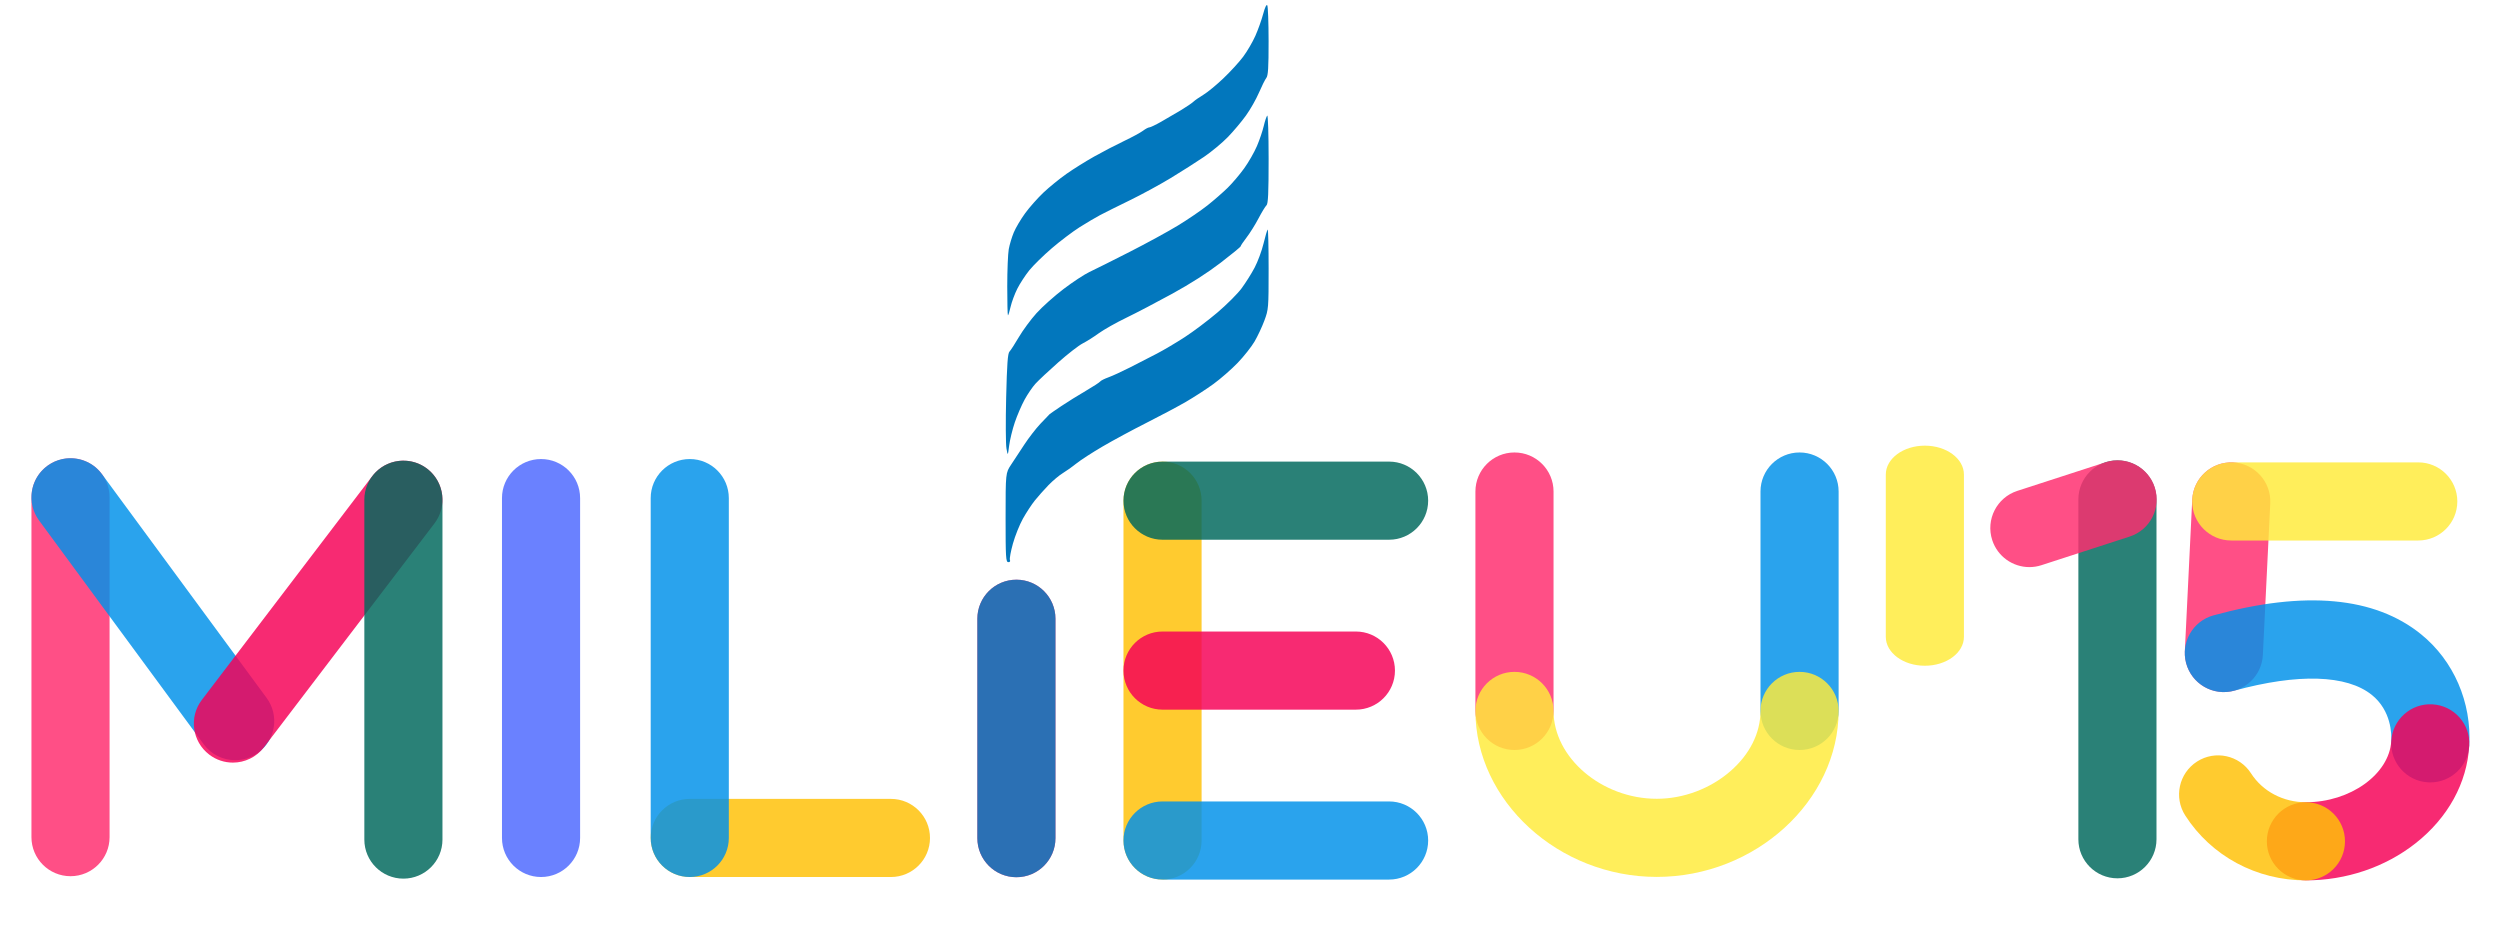
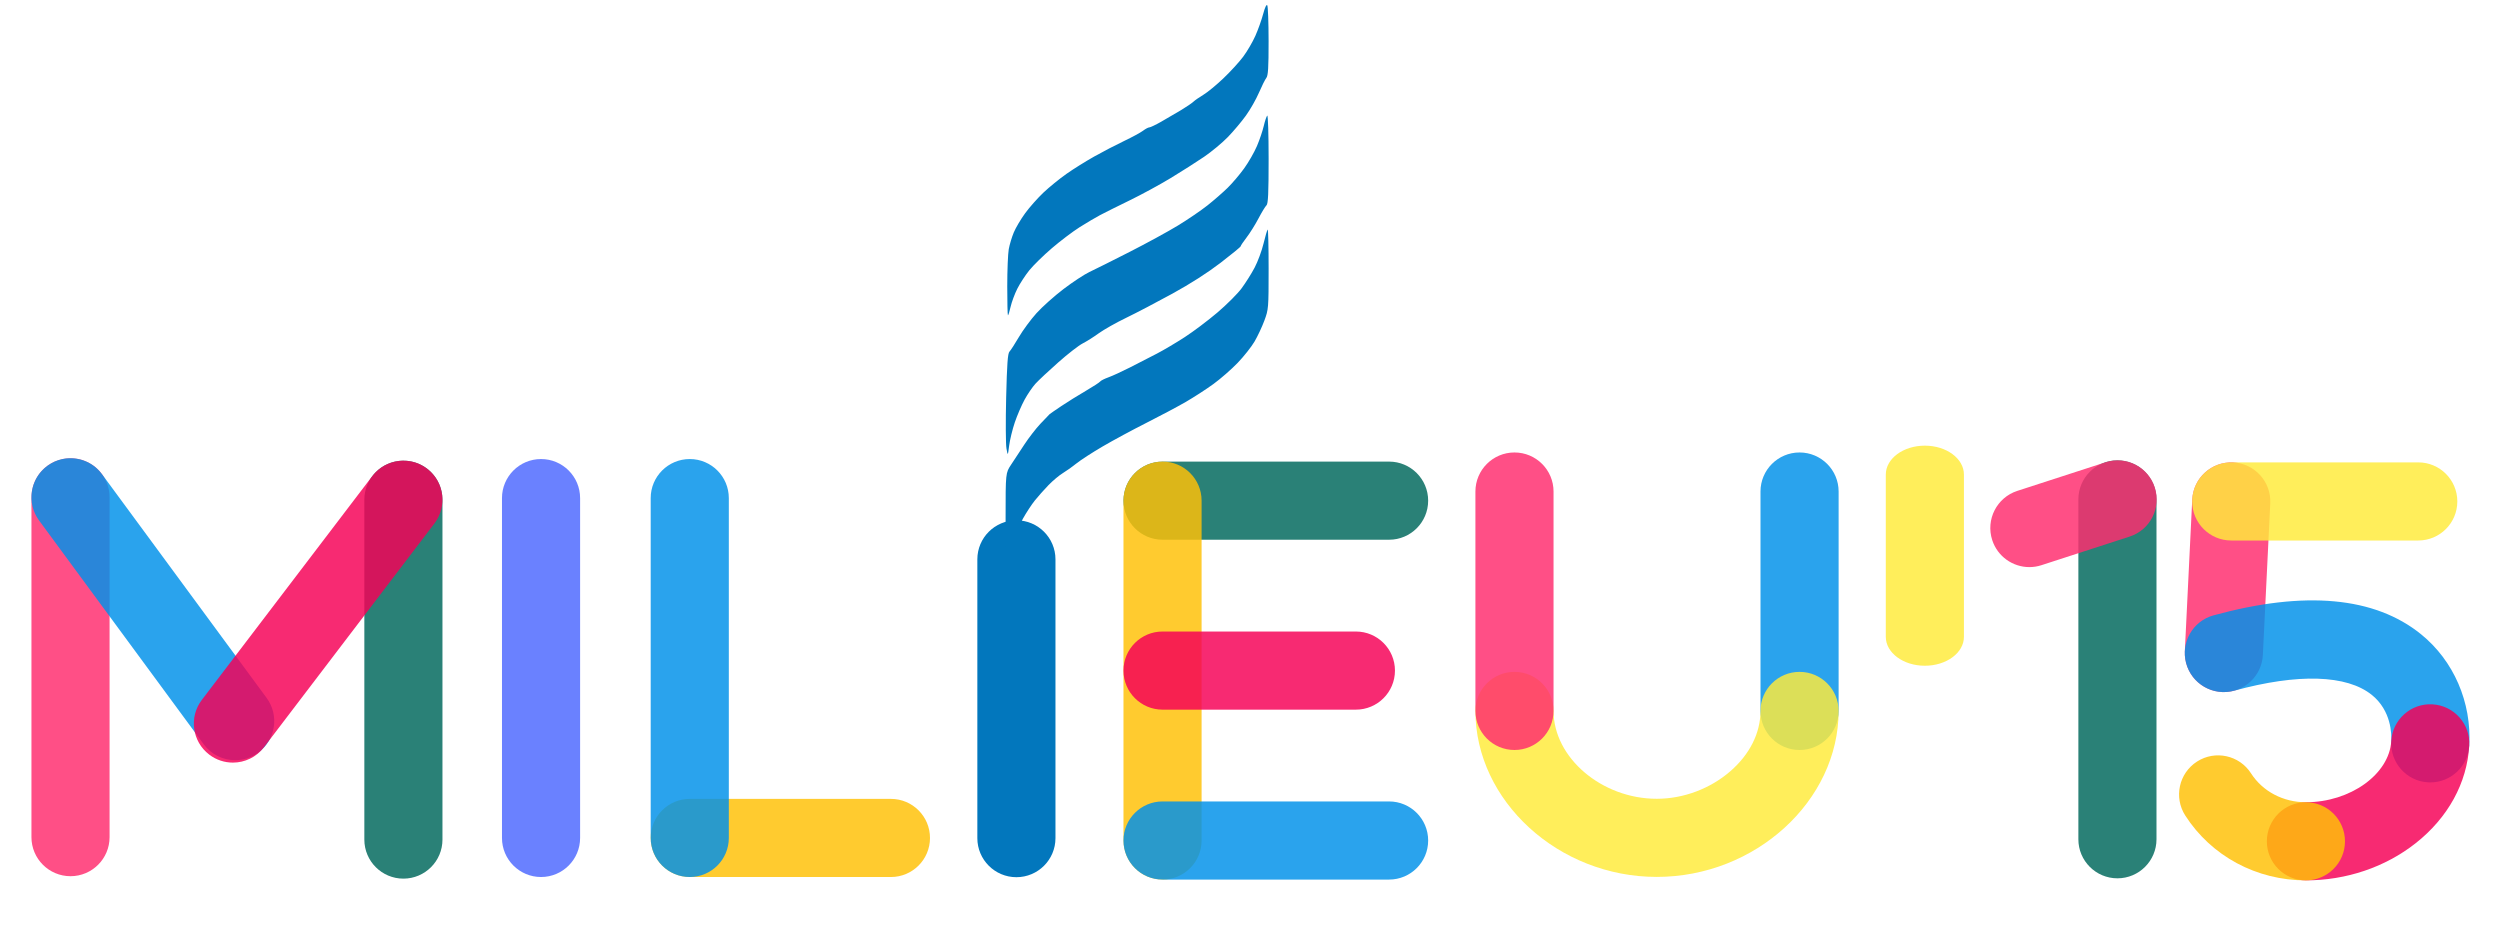
- <svg xmlns="http://www.w3.org/2000/svg" xmlns:ns1="http://www.openswatchbook.org/uri/2009/osb" xmlns:xlink="http://www.w3.org/1999/xlink" width="1600" height="600" id="svg6325" version="1.1">
-   <defs id="defs6327">
-     <linearGradient id="linearGradient5686" ns1:paint="solid">
-       <stop style="stop-color:#ffffff;stop-opacity:1;" offset="0" id="stop5688" />
-     </linearGradient>
-     <linearGradient id="linearGradient4032" ns1:paint="solid">
-       <stop style="stop-color:#ffffff;stop-opacity:1;" offset="0" id="stop4034" />
-     </linearGradient>
-     <linearGradient id="linearGradient3978" ns1:paint="solid">
-       <stop style="stop-color:#000000;stop-opacity:0.433;" offset="0" id="stop3980" />
-     </linearGradient>
-     <linearGradient id="linearGradient5369" ns1:paint="solid">
-       <stop style="stop-color:#000000;stop-opacity:1;" offset="0" id="stop5371" />
-     </linearGradient>
-     <linearGradient id="linearGradient4717">
-       <stop style="stop-color:#000000;stop-opacity:1;" offset="0" id="stop4719" />
-       <stop style="stop-color:#000000;stop-opacity:0;" offset="1" id="stop4721" />
-     </linearGradient>
-     <linearGradient xlink:href="#linearGradient4032" id="linearGradient4036" x1="720.466" y1="879.98" x2="770.466" y2="879.98" gradientUnits="userSpaceOnUse" />
-     <linearGradient xlink:href="#linearGradient4032" id="linearGradient4038" x1="720.466" y1="879.98" x2="894.216" y2="879.98" gradientUnits="userSpaceOnUse" />
-     <linearGradient xlink:href="#linearGradient4032" id="linearGradient4040" x1="720.466" y1="771.23" x2="915.466" y2="771.23" gradientUnits="userSpaceOnUse" />
-     <linearGradient xlink:href="#linearGradient4032" id="linearGradient4042" x1="720.466" y1="988.73" x2="915.466" y2="988.73" gradientUnits="userSpaceOnUse" />
-     <linearGradient xlink:href="#linearGradient4032" id="linearGradient4044" x1="20.127" y1="879.38" x2="70.127" y2="879.38" gradientUnits="userSpaceOnUse" />
-     <linearGradient xlink:href="#linearGradient4032" id="linearGradient4046" x1="20.126" y1="842.252" x2="175.516" y2="842.252" gradientUnits="userSpaceOnUse" />
-     <linearGradient xlink:href="#linearGradient4032" id="linearGradient4048" x1="125.513" y1="842.252" x2="284.623" y2="842.252" gradientUnits="userSpaceOnUse" />
-     <linearGradient xlink:href="#linearGradient4032" id="linearGradient4050" x1="234.622" y1="879.38" x2="284.622" y2="879.38" gradientUnits="userSpaceOnUse" />
-     <linearGradient xlink:href="#linearGradient4032" id="linearGradient4052" x1="322.711" y1="878.345" x2="372.711" y2="878.345" gradientUnits="userSpaceOnUse" />
-     <linearGradient xlink:href="#linearGradient4032" id="linearGradient4054" x1="417.89" y1="987.095" x2="596.64" y2="987.095" gradientUnits="userSpaceOnUse" />
-     <linearGradient xlink:href="#linearGradient4032" id="linearGradient4056" x1="417.89" y1="878.345" x2="467.89" y2="878.345" gradientUnits="userSpaceOnUse" />
-     <linearGradient xlink:href="#linearGradient4032" id="linearGradient4058" x1="1128.163" y1="835.594" x2="1178.163" y2="835.594" gradientUnits="userSpaceOnUse" />
-     <linearGradient xlink:href="#linearGradient4032" id="linearGradient4060" x1="945.713" y1="835.594" x2="995.713" y2="835.594" gradientUnits="userSpaceOnUse" />
-     <linearGradient xlink:href="#linearGradient4032" id="linearGradient4062" x1="945.712" y1="946.415" x2="1178.162" y2="946.415" gradientUnits="userSpaceOnUse" />
-     <linearGradient xlink:href="#linearGradient4032" id="linearGradient4064" x1="1331.599" y1="879.182" x2="1381.599" y2="879.182" gradientUnits="userSpaceOnUse" />
-     <linearGradient xlink:href="#linearGradient4032" id="linearGradient4066" x1="1275.242" y1="779.589" x2="1381.723" y2="779.589" gradientUnits="userSpaceOnUse" />
-     <linearGradient xlink:href="#linearGradient4032" id="linearGradient4068" x1="1399.706" y1="820.233" x2="1454.444" y2="820.233" gradientUnits="userSpaceOnUse" />
-     <linearGradient xlink:href="#linearGradient4032" id="linearGradient4070" x1="1404.443" y1="771.726" x2="1574.13" y2="771.726" gradientUnits="userSpaceOnUse" />
-     <linearGradient xlink:href="#linearGradient4032" id="linearGradient4072" x1="1399.7" y1="893.299" x2="1581.912" y2="893.299" gradientUnits="userSpaceOnUse" />
-     <linearGradient xlink:href="#linearGradient4032" id="linearGradient4074" x1="1452.231" y1="957.893" x2="1581.806" y2="957.893" gradientUnits="userSpaceOnUse" />
-     <linearGradient xlink:href="#linearGradient4032" id="linearGradient4076" x1="1396.048" y1="974.24" x2="1502.231" y2="974.24" gradientUnits="userSpaceOnUse" />
-     <linearGradient xlink:href="#linearGradient4032" id="linearGradient4078" x1="1208.356" y1="806.453" x2="1258.356" y2="806.453" gradientUnits="userSpaceOnUse" />
-     <linearGradient xlink:href="#linearGradient4032" id="linearGradient4080" x1="626.944" y1="917.017" x2="676.944" y2="917.017" gradientUnits="userSpaceOnUse" />
-     <linearGradient xlink:href="#linearGradient4032" id="linearGradient4082" x1="626.944" y1="917.017" x2="676.944" y2="917.017" gradientUnits="userSpaceOnUse" />
-     <linearGradient xlink:href="#linearGradient4032" id="linearGradient4084" x1="643.583" y1="633.87" x2="811.917" y2="633.87" gradientUnits="userSpaceOnUse" />
-     <radialGradient xlink:href="#linearGradient4717" id="radialGradient3071" gradientUnits="userSpaceOnUse" gradientTransform="matrix(1,0,0,2.118581,-1.444444,-1024.202)" cx="651.944" cy="917.017" fx="651.944" fy="917.017" r="62.766" />
-   </defs>
-   <g id="layer1" transform="translate(0,-452.3622)">
-     <path d="m 744.022,1015.286 c -13.808,0 -25,-11.193 -25,-25 l 0,-217.5 c 0,-13.807 11.193,-25 25,-25 13.807,0 25,11.193 25,25 l 0,217.5 c 0,13.807 -11.193,25 -25,25" style="fill:#ffc107;fill-opacity:0.834;fill-rule:nonzero;stroke:#000000;stroke-width:0;stroke-linejoin:round;stroke-miterlimit:4;stroke-opacity:1;stroke-dasharray:none" id="path106" />
-     <path d="m 867.772,906.536 -123.75,0 c -13.807,0 -25,-11.193 -25,-25 0,-13.807 11.193,-25 25,-25 l 123.75,0 c 13.807,0 25,11.193 25,25 0,13.807 -11.193,25 -25,25" style="fill:#f50057;fill-opacity:0.834;fill-rule:nonzero;stroke:#000000;stroke-width:0;stroke-linejoin:round;stroke-miterlimit:4;stroke-opacity:1;stroke-dasharray:none" id="path154" />
-     <path d="m 889.022,797.786 -145,0 c -13.807,0 -25,-11.193 -25,-25 0,-13.807 11.193,-25 25,-25 l 145,0 c 13.807,0 25,11.193 25,25 0,13.807 -11.193,25 -25,25" style="fill:#00695c;fill-opacity:0.834;fill-rule:nonzero;stroke:#000000;stroke-width:0;stroke-linejoin:round;stroke-miterlimit:4;stroke-opacity:1;stroke-dasharray:none" id="path122" />
-     <path d="m 889.022,1015.286 -145,0 c -13.807,0 -25,-11.193 -25,-25 0,-13.807 11.193,-25 25,-25 l 145,0 c 13.807,0 25,11.193 25,25 0,13.807 -11.193,25 -25,25" style="fill:#0091ea;fill-opacity:0.834;fill-rule:nonzero;stroke:#000000;stroke-width:0;stroke-linejoin:round;stroke-miterlimit:4;stroke-opacity:1;stroke-dasharray:none" id="path138" />
-     <path d="m 45.127,1013.13 c -13.807,0 -25,-11.193 -25,-25 l 0,-217.5 c 0,-13.807 11.193,-25 25,-25 13.807,0 25,11.193 25,25 l 0,217.5 c 0,13.807 -11.193,25 -25,25" style="fill:#ff2d6f;fill-opacity:0.834;fill-rule:nonzero;stroke:#000000;opacity:1;stroke-opacity:1;stroke-width:0;stroke-miterlimit:4;stroke-dasharray:none;stroke-linejoin:round" id="path802" />
-     <path d="m 150.534,938.876 c -7.68,0 -15.256,-3.525 -20.156,-10.185 L 24.99,785.446 c -8.181,-11.123 -5.799,-26.771 5.321,-34.953 11.124,-8.182 26.77,-5.801 34.952,5.321 l 105.388,143.244 c 8.182,11.123 5.799,26.771 -5.321,34.953 -4.461,3.283 -9.652,4.865 -14.796,4.865" style="fill:#0091ea;fill-opacity:0.834;fill-rule:nonzero;stroke:#000000;opacity:1;stroke-opacity:1;stroke-width:0;stroke-miterlimit:4;stroke-dasharray:none;stroke-linejoin:round" id="path766" />
-     <path d="m 149.052,940.432 c -5.282,0 -10.604,-1.666 -15.13,-5.114 -10.984,-8.365 -13.106,-24.052 -4.74,-35.036 L 238.291,757.038 c 8.364,-10.986 24.051,-13.106 35.036,-4.74 10.982,8.366 13.105,24.052 4.739,35.036 L 168.958,930.578 c -4.919,6.459 -12.37,9.854 -19.906,9.854" style="fill:#f50057;fill-opacity:0.834;fill-rule:nonzero;stroke:#000000;stroke-width:0;stroke-linejoin:round;stroke-miterlimit:4;stroke-opacity:1;stroke-dasharray:none" id="path770" />
-     <path d="m 258.178,1014.686 c -13.807,0 -25,-11.193 -25,-25 l 0,-217.5 c 0,-13.807 11.193,-25 25,-25 13.807,0 25,11.193 25,25 l 0,217.5 c 0,13.807 -11.193,25 -25,25" style="fill:#00695c;fill-opacity:0.834;fill-rule:nonzero;stroke:#000000;stroke-width:0;stroke-linejoin:round;stroke-miterlimit:4;stroke-opacity:1;stroke-dasharray:none" id="path786" />
-     <path d="m 346.267,1013.651 c -13.807,0 -25,-11.193 -25,-25 l 0,-217.5 c 0,-13.807 11.193,-25 25,-25 13.807,0 25,11.193 25,25 l 0,217.5 c 0,13.807 -11.193,25 -25,25" style="fill:#4d69ff;fill-opacity:0.834;fill-rule:nonzero;stroke:#000000;stroke-width:0;stroke-linejoin:round;stroke-miterlimit:4;stroke-opacity:1;stroke-dasharray:none" id="path1122" />
-     <path d="m 570.196,1013.651 -128.75,0 c -13.807,0 -25,-11.193 -25,-25 0,-13.807 11.193,-25 25,-25 l 128.75,0 c 13.807,0 25,11.193 25,25 0,13.807 -11.193,25 -25,25" style="fill:#ffc107;fill-opacity:0.834;fill-rule:nonzero;stroke:#000000;stroke-width:0;stroke-linejoin:round;stroke-miterlimit:4;stroke-opacity:1;stroke-dasharray:none" id="path1202" />
-     <path d="m 441.446,1013.651 c -13.807,0 -25,-11.193 -25,-25 l 0,-217.5 c 0,-13.807 11.193,-25 25,-25 13.807,0 25,11.193 25,25 l 0,217.5 c 0,13.807 -11.193,25 -25,25" style="fill:#0091ea;fill-opacity:0.834;fill-rule:nonzero;stroke:#000000;stroke-width:0;stroke-linejoin:round;stroke-miterlimit:4;stroke-opacity:1;stroke-dasharray:none" id="path1186" />
-     <path d="m 1151.718,932.358 c -13.807,0 -25,-11.193 -25,-25 l 0,-140.417 c 0,-13.807 11.193,-25 25,-25 13.807,0 25,11.192 25,25 l 0,140.417 c 0,13.807 -11.193,25 -25,25" style="fill:#0091ea;fill-opacity:0.834;fill-rule:nonzero;stroke:#000000;stroke-width:0;stroke-linejoin:round;stroke-miterlimit:4;stroke-opacity:1;stroke-dasharray:none" id="path1470" />
-     <path d="m 969.268,932.358 c -13.808,0 -25,-11.193 -25,-25 l 0,-140.417 c 0,-13.807 11.192,-25 25,-25 13.807,0 25,11.192 25,25 l 0,140.417 c 0,13.807 -11.193,25 -25,25" style="fill:#ff2d6f;fill-opacity:0.834;fill-rule:nonzero;stroke:#000000;stroke-width:0;stroke-linejoin:round;stroke-miterlimit:4;stroke-opacity:1;stroke-dasharray:none" id="path1454" />
-     <path d="m 1060.328,1013.584 c -62.911,0 -116.06,-48.645 -116.06,-106.225 0,-13.807 11.193,-25 25,-25 13.807,0 25,11.193 25,25 0,29.951 30.87,56.225 66.06,56.225 17.038,0 34.211,-6.435 47.116,-17.656 12.43,-10.807 19.274,-24.505 19.274,-38.569 0,-13.807 11.193,-25 25,-25 13.807,0 25,11.193 25,25 0,57.58 -53.3,106.225 -116.39,106.225" style="fill:#ffeb3b;fill-opacity:0.834;fill-rule:nonzero;stroke:#000000;stroke-width:0;stroke-linejoin:round;stroke-miterlimit:4;stroke-opacity:1;stroke-dasharray:none" id="path1486" />
-     <path d="m 1355.154,1014.488 c -13.807,0 -25,-11.193 -25,-25 l 0,-217.5 c 0,-13.807 11.193,-25 25,-25 13.807,0 25,11.193 25,25 l 0,217.5 c 0,13.807 -11.193,25 -25,25" style="fill:#00695c;fill-opacity:0.834;fill-rule:nonzero;stroke:#000000;stroke-width:0;stroke-linejoin:round;stroke-miterlimit:4;stroke-opacity:1;stroke-dasharray:none" id="path1806" />
-     <path d="m 1298.799,815.311 c -10.544,0 -20.346,-6.724 -23.776,-17.294 -4.259,-13.134 2.935,-27.234 16.067,-31.494 l 56.468,-18.316 c 13.133,-4.263 27.234,2.935 31.494,16.067 4.26,13.134 -2.934,27.234 -16.067,31.494 l -56.468,18.316 c -2.561,0.831 -5.162,1.226 -7.718,1.226" style="fill:#ff2d6f;fill-opacity:0.834;fill-rule:nonzero;stroke:#000000;stroke-width:0;stroke-linejoin:round;stroke-miterlimit:4;stroke-opacity:1;stroke-dasharray:none" id="path1834" />
-     <path d="m 1423.283,895.297 c -0.412,0 -0.824,-0.01 -1.24,-0.029 -13.79,-0.674 -24.424,-12.399 -23.751,-26.191 l 4.736,-97.015 c 0.674,-13.79 12.402,-24.419 26.19,-23.751 13.79,0.674 24.424,12.399 23.751,26.19 l -4.736,97.016 c -0.654,13.374 -11.704,23.78 -24.95,23.78" style="fill:#ff2d6f;fill-opacity:0.834;fill-rule:nonzero;stroke:#000000;stroke-width:0;stroke-linejoin:round;stroke-miterlimit:4;stroke-opacity:1;stroke-dasharray:none" id="path1934" />
-     <path d="m 1547.686,798.282 -119.688,0 c -13.807,0 -25,-11.193 -25,-25 0,-13.807 11.193,-25 25,-25 l 119.688,0 c 13.807,0 25,11.193 25,25 0,13.807 -11.193,25 -25,25" style="fill:#ffeb3b;fill-opacity:0.834;fill-rule:nonzero;stroke:#000000;stroke-width:0;stroke-linejoin:round;stroke-miterlimit:4;stroke-opacity:1;stroke-dasharray:none" id="path1950" />
-     <path d="m 1555.385,953.1 c -0.49,0 -0.98,-0.015 -1.476,-0.044 -13.783,-0.802 -24.306,-12.626 -23.504,-26.409 0.253,-4.36 0.109,-19.371 -12.394,-29.499 -15.992,-12.954 -47.295,-13.928 -88.146,-2.739 -13.31,3.645 -27.067,-4.192 -30.715,-17.51 -3.646,-13.316 4.192,-27.067 17.51,-30.715 58.451,-16.008 103.139,-11.931 132.821,12.11 20.921,16.945 32.447,43.583 30.837,71.256 -0.772,13.289 -11.791,23.549 -24.934,23.549" style="fill:#0091ea;fill-opacity:0.834;fill-rule:nonzero;stroke:#000000;stroke-width:0;stroke-linejoin:round;stroke-miterlimit:4;stroke-opacity:1;stroke-dasharray:none" id="path1966" />
-     <path d="m 1475.786,1015.8 c -13.807,0 -25,-11.193 -25,-25 0,-13.807 11.193,-25 25,-25 28.369,0 53.381,-17.931 54.617,-39.155 0.804,-13.785 12.651,-24.325 26.411,-23.504 13.785,0.804 24.308,12.629 23.504,26.411 -1.395,23.956 -13.591,46.153 -34.34,62.499 -19.439,15.315 -44.367,23.749 -70.192,23.749" style="fill:#f50057;fill-opacity:0.834;fill-rule:nonzero;stroke:#000000;stroke-width:0;stroke-linejoin:round;stroke-miterlimit:4;stroke-opacity:1;stroke-dasharray:none" id="path1982" />
-     <path d="m 1475.786,1015.8 c -31.649,0 -60.513,-15.51 -77.211,-41.49 -7.464,-11.615 -4.1,-27.082 7.515,-34.549 11.615,-7.463 27.082,-4.1 34.549,7.515 7.454,11.599 20.593,18.524 35.148,18.524 13.807,0 25,11.193 25,25 0,13.807 -11.193,25 -25,25" style="fill:#ffc107;fill-opacity:0.834;fill-rule:nonzero;stroke:#000000;stroke-width:0;stroke-linejoin:round;stroke-miterlimit:4;stroke-opacity:1;stroke-dasharray:none" id="path1998" />
-     <path d="m 1231.912,878.436 c -13.807,0 -25,-8.279 -25,-18.493 l 0,-103.869 c 0,-10.214 11.193,-18.493 25,-18.493 13.807,0 25,8.279 25,18.493 l 0,103.869 c 0,10.214 -11.193,18.493 -25,18.493" style="fill:#ffeb3b;fill-opacity:0.834;fill-rule:nonzero;stroke:#000000;stroke-width:0;stroke-linejoin:round;stroke-miterlimit:4;stroke-opacity:1;stroke-dasharray:none" id="path1470-0" />
-     <path d="m 650.5,1013.781 c -13.807,0 -25,-11.193 -25,-25 l 0,-140.418 c 0,-13.807 11.193,-25 25,-25 13.807,0 25,11.193 25,25 l 0,140.418 c 0,13.807 -11.193,25 -25,25" style="fill:#ff2d6f;fill-opacity:0.834;fill-rule:nonzero;stroke:#000000;stroke-width:0;stroke-linejoin:round;stroke-miterlimit:4;stroke-opacity:1;stroke-dasharray:none" id="path1470-4" />
-     <path id="path4353" style="fill:#0277bd;fill-opacity:0.834;fill-rule:nonzero;stroke:url(#radialGradient3071);stroke-width:0;stroke-miterlimit:4;stroke-opacity:1;stroke-dasharray:none" d="m 650.5,1013.781 c -13.807,0 -25,-11.193 -25,-25 l 0,-140.418 c 0,-13.807 11.193,-25 25,-25 13.807,0 25,11.193 25,25 l 0,140.418 c 0,13.807 -11.193,25 -25,25" />
-     <path id="path5359" d="m 643.583,783.579 c 0,-28.506 0,-28.506 3.523,-33.831 1.938,-2.929 5.775,-8.759 8.527,-12.956 2.752,-4.197 7.325,-10.113 10.162,-13.147 2.837,-3.034 5.509,-5.823 5.939,-6.198 0.429,-0.374 3.858,-2.744 7.619,-5.265 3.761,-2.521 10.714,-6.846 15.451,-9.611 4.737,-2.765 8.932,-5.489 9.322,-6.053 0.39,-0.565 2.77,-1.767 5.289,-2.672 2.519,-0.905 8.74,-3.761 13.824,-6.346 5.084,-2.585 12.795,-6.546 17.135,-8.802 4.34,-2.256 12.385,-7.02 17.878,-10.586 5.493,-3.566 14.853,-10.612 20.801,-15.658 5.947,-5.046 12.925,-12.012 15.505,-15.48 2.581,-3.468 6.354,-9.456 8.385,-13.305 2.031,-3.85 4.606,-10.799 5.723,-15.443 1.117,-4.644 2.305,-8.685 2.64,-8.982 0.336,-0.296 0.61,11.05 0.61,25.214 0,25.119 -0.067,25.932 -2.711,33.056 -1.491,4.017 -4.33,10.067 -6.308,13.444 -1.978,3.378 -6.835,9.513 -10.793,13.633 -3.958,4.121 -10.943,10.218 -15.523,13.549 -4.58,3.331 -12.588,8.514 -17.796,11.518 -5.208,3.003 -16.57,9.043 -25.25,13.42 -8.68,4.378 -21.226,11.147 -27.88,15.042 -6.654,3.895 -14.147,8.747 -16.651,10.781 -2.504,2.035 -6.432,4.83 -8.729,6.211 -2.298,1.382 -6.451,4.856 -9.231,7.72 -2.779,2.865 -6.737,7.32 -8.796,9.9 -2.059,2.58 -5.479,7.806 -7.601,11.612 -2.122,3.806 -4.991,10.971 -6.376,15.922 -1.385,4.951 -2.245,9.66 -1.913,10.465 0.383,0.926 -0.016,1.442 -1.086,1.407 -1.515,-0.05 -1.691,-3.022 -1.691,-28.561 z m 0.551,-44.187 c -0.48,-2.664 -0.567,-17.365 -0.192,-32.668 0.522,-21.32 1.015,-28.17 2.109,-29.303 0.785,-0.814 3.505,-5.023 6.043,-9.355 2.539,-4.332 7.596,-11.188 11.24,-15.236 3.643,-4.048 11.46,-11.033 17.372,-15.522 5.911,-4.489 13.351,-9.382 16.534,-10.873 3.183,-1.491 14.681,-7.239 25.553,-12.772 10.871,-5.534 24.881,-13.18 31.133,-16.992 6.252,-3.812 14.711,-9.578 18.799,-12.812 4.087,-3.235 9.91,-8.305 12.939,-11.267 3.029,-2.962 7.814,-8.596 10.634,-12.52 2.819,-3.924 6.49,-10.34 8.157,-14.258 1.667,-3.918 3.629,-9.703 4.361,-12.857 0.732,-3.154 1.729,-6.133 2.216,-6.62 0.487,-0.487 0.886,11.955 0.886,27.648 0,21.996 -0.311,28.815 -1.357,29.762 -0.746,0.675 -3.056,4.464 -5.132,8.419 -2.076,3.955 -5.49,9.417 -7.586,12.137 -2.096,2.72 -3.811,5.272 -3.811,5.67 0,0.399 -5.8,5.169 -12.888,10.602 -8.358,6.406 -19.174,13.329 -30.773,19.7 -9.837,5.402 -23.173,12.375 -29.636,15.496 -6.463,3.12 -14.356,7.573 -17.541,9.895 -3.185,2.322 -7.806,5.238 -10.27,6.481 -2.464,1.243 -9.484,6.688 -15.6,12.101 -6.116,5.412 -12.69,11.564 -14.609,13.67 -1.919,2.106 -5.069,6.726 -7,10.267 -1.931,3.541 -4.743,10.08 -6.25,14.533 -1.507,4.453 -3.126,11.116 -3.598,14.809 -0.858,6.713 -0.858,6.713 -1.732,1.869 z m 0.507,-103.752 c 0.004,-10.196 0.436,-20.908 0.961,-23.804 0.525,-2.896 1.969,-7.705 3.209,-10.687 1.24,-2.982 4.526,-8.532 7.302,-12.334 2.776,-3.802 8.032,-9.733 11.679,-13.182 3.647,-3.448 10.226,-8.807 14.62,-11.909 4.394,-3.102 12.487,-8.161 17.984,-11.243 5.497,-3.082 14.091,-7.548 19.098,-9.925 5.007,-2.376 10.406,-5.303 12,-6.504 1.593,-1.201 3.415,-2.17 4.048,-2.154 0.633,0.016 3.992,-1.581 7.464,-3.548 3.472,-1.967 9.153,-5.282 12.625,-7.367 3.472,-2.085 7.133,-4.565 8.137,-5.511 1.003,-0.946 3.907,-2.963 6.453,-4.483 2.546,-1.519 8.275,-6.231 12.731,-10.471 4.456,-4.24 10.173,-10.489 12.705,-13.888 2.532,-3.399 6.035,-9.404 7.784,-13.346 1.75,-3.942 3.99,-10.227 4.979,-13.967 1.106,-4.181 2.119,-6.327 2.632,-5.571 0.458,0.676 0.841,10.992 0.849,22.924 0.013,17.077 -0.298,22.096 -1.46,23.576 -0.812,1.034 -2.936,5.286 -4.721,9.448 -1.785,4.162 -5.526,10.743 -8.315,14.624 -2.789,3.881 -8.003,10.077 -11.587,13.771 -3.584,3.693 -10.422,9.375 -15.196,12.626 -4.774,3.251 -14.361,9.356 -21.304,13.567 -6.944,4.211 -18.78,10.646 -26.302,14.301 -7.522,3.654 -16.044,7.899 -18.938,9.433 -2.893,1.534 -8.811,5.033 -13.151,7.777 -4.34,2.743 -12.318,8.782 -17.73,13.42 -5.412,4.638 -11.93,11.03 -14.486,14.205 -2.556,3.175 -6.005,8.478 -7.664,11.785 -1.659,3.307 -3.577,8.486 -4.263,11.509 -0.686,3.023 -1.45,5.49 -1.698,5.482 -0.248,-0.008 -0.449,-8.357 -0.445,-18.553 z" style="fill:#0277bd;stroke:#ffee6d;stroke-opacity:1;stroke-width:0;stroke-miterlimit:4;stroke-dasharray:none;opacity:1" />
+ <svg xmlns="http://www.w3.org/2000/svg" version="1.1" width="1600" height="600" id="svg6325">
+   <g transform="translate(0,-452.3622)" id="layer1">
+     <path d="m 889.022,797.786 -145,0 c -13.807,0 -25,-11.193 -25,-25 0,-13.807 11.193,-25 25,-25 l 145,0 c 13.807,0 25,11.193 25,25 0,13.807 -11.193,25 -25,25" id="path122" style="fill:#00695c;fill-opacity:0.834;fill-rule:nonzero;stroke:#000000;stroke-width:0;stroke-linejoin:round;stroke-miterlimit:4;stroke-opacity:1;stroke-dasharray:none" />
+     <path d="m 744.022,1015.286 c -13.808,0 -25,-11.193 -25,-25 l 0,-217.5 c 0,-13.807 11.193,-25 25,-25 13.807,0 25,11.193 25,25 l 0,217.5 c 0,13.807 -11.193,25 -25,25" id="path106" style="fill:#ffc107;fill-opacity:0.834;fill-rule:nonzero;stroke:#000000;stroke-width:0;stroke-linejoin:round;stroke-miterlimit:4;stroke-opacity:1;stroke-dasharray:none" />
+     <path d="m 867.772,906.536 -123.75,0 c -13.807,0 -25,-11.193 -25,-25 0,-13.807 11.193,-25 25,-25 l 123.75,0 c 13.807,0 25,11.193 25,25 0,13.807 -11.193,25 -25,25" id="path154" style="fill:#f50057;fill-opacity:0.834;fill-rule:nonzero;stroke:#000000;stroke-width:0;stroke-linejoin:round;stroke-miterlimit:4;stroke-opacity:1;stroke-dasharray:none" />
+     <path d="m 889.022,1015.286 -145,0 c -13.807,0 -25,-11.193 -25,-25 0,-13.807 11.193,-25 25,-25 l 145,0 c 13.807,0 25,11.193 25,25 0,13.807 -11.193,25 -25,25" id="path138" style="fill:#0091ea;fill-opacity:0.834;fill-rule:nonzero;stroke:#000000;stroke-width:0;stroke-linejoin:round;stroke-miterlimit:4;stroke-opacity:1;stroke-dasharray:none" />
+     <path d="m 258.178,1014.686 c -13.807,0 -25,-11.193 -25,-25 l 0,-217.5 c 0,-13.807 11.193,-25 25,-25 13.807,0 25,11.193 25,25 l 0,217.5 c 0,13.807 -11.193,25 -25,25" id="path786" style="fill:#00695c;fill-opacity:0.834;fill-rule:nonzero;stroke:#000000;stroke-width:0;stroke-linejoin:round;stroke-miterlimit:4;stroke-opacity:1;stroke-dasharray:none" />
+     <path d="m 45.127,1013.13 c -13.807,0 -25,-11.193 -25,-25 l 0,-217.5 c 0,-13.807 11.193,-25 25,-25 13.807,0 25,11.193 25,25 l 0,217.5 c 0,13.807 -11.193,25 -25,25" id="path802" style="fill:#ff2d6f;fill-opacity:0.834;fill-rule:nonzero;stroke:#000000;stroke-width:0;stroke-linejoin:round;stroke-miterlimit:4;stroke-opacity:1;stroke-dasharray:none" />
+     <path d="m 150.534,938.876 c -7.68,0 -15.256,-3.525 -20.156,-10.185 L 24.99,785.446 c -8.181,-11.123 -5.799,-26.771 5.321,-34.953 11.124,-8.182 26.77,-5.801 34.952,5.321 l 105.388,143.244 c 8.182,11.123 5.799,26.771 -5.321,34.953 -4.461,3.283 -9.652,4.865 -14.796,4.865" id="path766" style="fill:#0091ea;fill-opacity:0.834;fill-rule:nonzero;stroke:#000000;stroke-width:0;stroke-linejoin:round;stroke-miterlimit:4;stroke-opacity:1;stroke-dasharray:none" />
+     <path d="m 149.052,940.432 c -5.282,0 -10.604,-1.666 -15.13,-5.114 -10.984,-8.365 -13.106,-24.052 -4.74,-35.036 L 238.291,757.038 c 8.364,-10.986 24.051,-13.106 35.036,-4.74 10.982,8.366 13.105,24.052 4.739,35.036 L 168.958,930.578 c -4.919,6.459 -12.37,9.854 -19.906,9.854" id="path770" style="fill:#f50057;fill-opacity:0.834;fill-rule:nonzero;stroke:#000000;stroke-width:0;stroke-linejoin:round;stroke-miterlimit:4;stroke-opacity:1;stroke-dasharray:none" />
+     <path d="m 346.267,1013.651 c -13.807,0 -25,-11.193 -25,-25 l 0,-217.5 c 0,-13.807 11.193,-25 25,-25 13.807,0 25,11.193 25,25 l 0,217.5 c 0,13.807 -11.193,25 -25,25" id="path1122" style="fill:#4d69ff;fill-opacity:0.834;fill-rule:nonzero;stroke:#000000;stroke-width:0;stroke-linejoin:round;stroke-miterlimit:4;stroke-opacity:1;stroke-dasharray:none" />
+     <path d="m 570.196,1013.651 -128.75,0 c -13.807,0 -25,-11.193 -25,-25 0,-13.807 11.193,-25 25,-25 l 128.75,0 c 13.807,0 25,11.193 25,25 0,13.807 -11.193,25 -25,25" id="path1202" style="fill:#ffc107;fill-opacity:0.834;fill-rule:nonzero;stroke:#000000;stroke-width:0;stroke-linejoin:round;stroke-miterlimit:4;stroke-opacity:1;stroke-dasharray:none" />
+     <path d="m 441.446,1013.651 c -13.807,0 -25,-11.193 -25,-25 l 0,-217.5 c 0,-13.807 11.193,-25 25,-25 13.807,0 25,11.193 25,25 l 0,217.5 c 0,13.807 -11.193,25 -25,25" id="path1186" style="fill:#0091ea;fill-opacity:0.834;fill-rule:nonzero;stroke:#000000;stroke-width:0;stroke-linejoin:round;stroke-miterlimit:4;stroke-opacity:1;stroke-dasharray:none" />
+     <path d="m 1151.718,932.358 c -13.807,0 -25,-11.193 -25,-25 l 0,-140.417 c 0,-13.807 11.193,-25 25,-25 13.807,0 25,11.192 25,25 l 0,140.417 c 0,13.807 -11.193,25 -25,25" id="path1470" style="fill:#0091ea;fill-opacity:0.834;fill-rule:nonzero;stroke:#000000;stroke-width:0;stroke-linejoin:round;stroke-miterlimit:4;stroke-opacity:1;stroke-dasharray:none" />
+     <path d="m 1060.328,1013.584 c -62.911,0 -116.06,-48.645 -116.06,-106.225 0,-13.807 11.193,-25 25,-25 13.807,0 25,11.193 25,25 0,29.951 30.87,56.225 66.06,56.225 17.038,0 34.211,-6.435 47.116,-17.656 12.43,-10.807 19.274,-24.505 19.274,-38.569 0,-13.807 11.193,-25 25,-25 13.807,0 25,11.193 25,25 0,57.58 -53.3,106.225 -116.39,106.225" id="path1486" style="fill:#ffeb3b;fill-opacity:0.834;fill-rule:nonzero;stroke:#000000;stroke-width:0;stroke-linejoin:round;stroke-miterlimit:4;stroke-opacity:1;stroke-dasharray:none" />
+     <path d="m 969.268,932.358 c -13.808,0 -25,-11.193 -25,-25 l 0,-140.417 c 0,-13.807 11.192,-25 25,-25 13.807,0 25,11.192 25,25 l 0,140.417 c 0,13.807 -11.193,25 -25,25" id="path1454" style="fill:#ff2d6f;fill-opacity:0.834;fill-rule:nonzero;stroke:#000000;stroke-width:0;stroke-linejoin:round;stroke-miterlimit:4;stroke-opacity:1;stroke-dasharray:none" />
+     <path d="m 1355.154,1014.488 c -13.807,0 -25,-11.193 -25,-25 l 0,-217.5 c 0,-13.807 11.193,-25 25,-25 13.807,0 25,11.193 25,25 l 0,217.5 c 0,13.807 -11.193,25 -25,25" id="path1806" style="fill:#00695c;fill-opacity:0.834;fill-rule:nonzero;stroke:#000000;stroke-width:0;stroke-linejoin:round;stroke-miterlimit:4;stroke-opacity:1;stroke-dasharray:none" />
+     <path d="m 1298.799,815.311 c -10.544,0 -20.346,-6.724 -23.776,-17.294 -4.259,-13.134 2.935,-27.234 16.067,-31.494 l 56.468,-18.316 c 13.133,-4.263 27.234,2.935 31.494,16.067 4.26,13.134 -2.934,27.234 -16.067,31.494 l -56.468,18.316 c -2.561,0.831 -5.162,1.226 -7.718,1.226" id="path1834" style="fill:#ff2d6f;fill-opacity:0.834;fill-rule:nonzero;stroke:#000000;stroke-width:0;stroke-linejoin:round;stroke-miterlimit:4;stroke-opacity:1;stroke-dasharray:none" />
+     <path d="m 1423.283,895.297 c -0.412,0 -0.824,-0.01 -1.24,-0.029 -13.79,-0.674 -24.424,-12.399 -23.751,-26.191 l 4.736,-97.015 c 0.674,-13.79 12.402,-24.419 26.19,-23.751 13.79,0.674 24.424,12.399 23.751,26.19 l -4.736,97.016 c -0.654,13.374 -11.704,23.78 -24.95,23.78" id="path1934" style="fill:#ff2d6f;fill-opacity:0.834;fill-rule:nonzero;stroke:#000000;stroke-width:0;stroke-linejoin:round;stroke-miterlimit:4;stroke-opacity:1;stroke-dasharray:none" />
+     <path d="m 1547.686,798.282 -119.688,0 c -13.807,0 -25,-11.193 -25,-25 0,-13.807 11.193,-25 25,-25 l 119.688,0 c 13.807,0 25,11.193 25,25 0,13.807 -11.193,25 -25,25" id="path1950" style="fill:#ffeb3b;fill-opacity:0.834;fill-rule:nonzero;stroke:#000000;stroke-width:0;stroke-linejoin:round;stroke-miterlimit:4;stroke-opacity:1;stroke-dasharray:none" />
+     <path d="m 1555.385,953.1 c -0.49,0 -0.98,-0.015 -1.476,-0.044 -13.783,-0.802 -24.306,-12.626 -23.504,-26.409 0.253,-4.36 0.109,-19.371 -12.394,-29.499 -15.992,-12.954 -47.295,-13.928 -88.146,-2.739 -13.31,3.645 -27.067,-4.192 -30.715,-17.51 -3.646,-13.316 4.192,-27.067 17.51,-30.715 58.451,-16.008 103.139,-11.931 132.821,12.11 20.921,16.945 32.447,43.583 30.837,71.256 -0.772,13.289 -11.791,23.549 -24.934,23.549" id="path1966" style="fill:#0091ea;fill-opacity:0.834;fill-rule:nonzero;stroke:#000000;stroke-width:0;stroke-linejoin:round;stroke-miterlimit:4;stroke-opacity:1;stroke-dasharray:none" />
+     <path d="m 1475.786,1015.8 c -13.807,0 -25,-11.193 -25,-25 0,-13.807 11.193,-25 25,-25 28.369,0 53.381,-17.931 54.617,-39.155 0.804,-13.785 12.651,-24.325 26.411,-23.504 13.785,0.804 24.308,12.629 23.504,26.411 -1.395,23.956 -13.591,46.153 -34.34,62.499 -19.439,15.315 -44.367,23.749 -70.192,23.749" id="path1982" style="fill:#f50057;fill-opacity:0.834;fill-rule:nonzero;stroke:#000000;stroke-width:0;stroke-linejoin:round;stroke-miterlimit:4;stroke-opacity:1;stroke-dasharray:none" />
+     <path d="m 1475.786,1015.8 c -31.649,0 -60.513,-15.51 -77.211,-41.49 -7.464,-11.615 -4.1,-27.082 7.515,-34.549 11.615,-7.463 27.082,-4.1 34.549,7.515 7.454,11.599 20.593,18.524 35.148,18.524 13.807,0 25,11.193 25,25 0,13.807 -11.193,25 -25,25" id="path1998" style="fill:#ffc107;fill-opacity:0.834;fill-rule:nonzero;stroke:#000000;stroke-width:0;stroke-linejoin:round;stroke-miterlimit:4;stroke-opacity:1;stroke-dasharray:none" />
+     <path d="m 1231.912,878.436 c -13.807,0 -25,-8.279 -25,-18.493 l 0,-103.869 c 0,-10.214 11.193,-18.493 25,-18.493 13.807,0 25,8.279 25,18.493 l 0,103.869 c 0,10.214 -11.193,18.493 -25,18.493" id="path1470-0" style="fill:#ffeb3b;fill-opacity:0.834;fill-rule:nonzero;stroke:#000000;stroke-width:0;stroke-linejoin:round;stroke-miterlimit:4;stroke-opacity:1;stroke-dasharray:none" />
+     <path d="m 650.5,333 c -13.807,0 -25,11.193 -25,25 l 0,38 0,102.406 0,38 c 0,13.807 11.193,25 25,25 13.807,0 25,-11.193 25,-25 l 0,-38 0,-102.406 0,-38 c 0,-13.807 -11.193,-25 -25,-25 z" transform="translate(0,452.3622)" id="path4353" style="fill:#0277bd;fill-opacity:1;fill-rule:nonzero;stroke:url(#radialGradient12500);stroke-width:0;stroke-miterlimit:4;stroke-opacity:1;stroke-dasharray:none" />
+     <path d="m 643.583,783.579 c 0,-28.506 0,-28.506 3.523,-33.831 1.938,-2.929 5.775,-8.759 8.527,-12.956 2.752,-4.197 7.325,-10.113 10.162,-13.147 2.837,-3.034 5.509,-5.823 5.939,-6.198 0.429,-0.374 3.858,-2.744 7.619,-5.265 3.761,-2.521 10.714,-6.846 15.451,-9.611 4.737,-2.765 8.932,-5.489 9.322,-6.053 0.39,-0.565 2.77,-1.767 5.289,-2.672 2.519,-0.905 8.74,-3.761 13.824,-6.346 5.084,-2.585 12.795,-6.546 17.135,-8.802 4.34,-2.256 12.385,-7.02 17.878,-10.586 5.493,-3.566 14.853,-10.612 20.801,-15.658 5.947,-5.046 12.925,-12.012 15.505,-15.48 2.581,-3.468 6.354,-9.456 8.385,-13.305 2.031,-3.85 4.606,-10.799 5.723,-15.443 1.117,-4.644 2.305,-8.685 2.64,-8.982 0.336,-0.296 0.61,11.05 0.61,25.214 0,25.119 -0.067,25.932 -2.711,33.056 -1.491,4.017 -4.33,10.067 -6.308,13.444 -1.978,3.378 -6.835,9.513 -10.793,13.633 -3.958,4.121 -10.943,10.218 -15.523,13.549 -4.58,3.331 -12.588,8.514 -17.796,11.518 -5.208,3.003 -16.57,9.043 -25.25,13.42 -8.68,4.378 -21.226,11.147 -27.88,15.042 -6.654,3.895 -14.147,8.747 -16.651,10.781 -2.504,2.035 -6.432,4.83 -8.729,6.211 -2.298,1.382 -6.451,4.856 -9.231,7.72 -2.779,2.865 -6.737,7.32 -8.796,9.9 -2.059,2.58 -5.479,7.806 -7.601,11.612 -2.122,3.806 -4.991,10.971 -6.376,15.922 -1.385,4.951 -2.245,9.66 -1.913,10.465 0.383,0.926 -0.016,1.442 -1.086,1.407 -1.515,-0.05 -1.691,-3.022 -1.691,-28.561 z m 0.551,-44.187 c -0.48,-2.664 -0.567,-17.365 -0.192,-32.668 0.522,-21.32 1.015,-28.17 2.109,-29.303 0.785,-0.814 3.505,-5.023 6.043,-9.355 2.539,-4.332 7.596,-11.188 11.24,-15.236 3.643,-4.048 11.46,-11.033 17.372,-15.522 5.911,-4.489 13.351,-9.382 16.534,-10.873 3.183,-1.491 14.681,-7.239 25.553,-12.772 10.871,-5.534 24.881,-13.18 31.133,-16.992 6.252,-3.812 14.711,-9.578 18.799,-12.812 4.087,-3.235 9.91,-8.305 12.939,-11.267 3.029,-2.962 7.814,-8.596 10.634,-12.52 2.819,-3.924 6.49,-10.34 8.157,-14.258 1.667,-3.918 3.629,-9.703 4.361,-12.857 0.732,-3.154 1.729,-6.133 2.216,-6.62 0.487,-0.487 0.886,11.955 0.886,27.648 0,21.996 -0.311,28.815 -1.357,29.762 -0.746,0.675 -3.056,4.464 -5.132,8.419 -2.076,3.955 -5.49,9.417 -7.586,12.137 -2.096,2.72 -3.811,5.272 -3.811,5.67 0,0.399 -5.8,5.169 -12.888,10.602 -8.358,6.406 -19.174,13.329 -30.773,19.7 -9.837,5.402 -23.173,12.375 -29.636,15.496 -6.463,3.12 -14.356,7.573 -17.541,9.895 -3.185,2.322 -7.806,5.238 -10.27,6.481 -2.464,1.243 -9.484,6.688 -15.6,12.101 -6.116,5.412 -12.69,11.564 -14.609,13.67 -1.919,2.106 -5.069,6.726 -7,10.267 -1.931,3.541 -4.743,10.08 -6.25,14.533 -1.507,4.453 -3.126,11.116 -3.598,14.809 -0.858,6.713 -0.858,6.713 -1.732,1.869 z m 0.507,-103.752 c 0.004,-10.196 0.436,-20.908 0.961,-23.804 0.525,-2.896 1.969,-7.705 3.209,-10.687 1.24,-2.982 4.526,-8.532 7.302,-12.334 2.776,-3.802 8.032,-9.733 11.679,-13.182 3.647,-3.448 10.226,-8.807 14.62,-11.909 4.394,-3.102 12.487,-8.161 17.984,-11.243 5.497,-3.082 14.091,-7.548 19.098,-9.925 5.007,-2.376 10.406,-5.303 12,-6.504 1.593,-1.201 3.415,-2.17 4.048,-2.154 0.633,0.016 3.992,-1.581 7.464,-3.548 3.472,-1.967 9.153,-5.282 12.625,-7.367 3.472,-2.085 7.133,-4.565 8.137,-5.511 1.003,-0.946 3.907,-2.963 6.453,-4.483 2.546,-1.519 8.275,-6.231 12.731,-10.471 4.456,-4.24 10.173,-10.489 12.705,-13.888 2.532,-3.399 6.035,-9.404 7.784,-13.346 1.75,-3.942 3.99,-10.227 4.979,-13.967 1.106,-4.181 2.119,-6.327 2.632,-5.571 0.458,0.676 0.841,10.992 0.849,22.924 0.013,17.077 -0.298,22.096 -1.46,23.576 -0.812,1.034 -2.936,5.286 -4.721,9.448 -1.785,4.162 -5.526,10.743 -8.315,14.624 -2.789,3.881 -8.003,10.077 -11.587,13.771 -3.584,3.693 -10.422,9.375 -15.196,12.626 -4.774,3.251 -14.361,9.356 -21.304,13.567 -6.944,4.211 -18.78,10.646 -26.302,14.301 -7.522,3.654 -16.044,7.899 -18.938,9.433 -2.893,1.534 -8.811,5.033 -13.151,7.777 -4.34,2.743 -12.318,8.782 -17.73,13.42 -5.412,4.638 -11.93,11.03 -14.486,14.205 -2.556,3.175 -6.005,8.478 -7.664,11.785 -1.659,3.307 -3.577,8.486 -4.263,11.509 -0.686,3.023 -1.45,5.49 -1.698,5.482 -0.248,-0.008 -0.449,-8.357 -0.445,-18.553 z" id="path5359" style="fill:#0277bd;stroke:#ffee6d;stroke-width:0;stroke-miterlimit:4;stroke-opacity:1;stroke-dasharray:none" />
  </g>
</svg>
